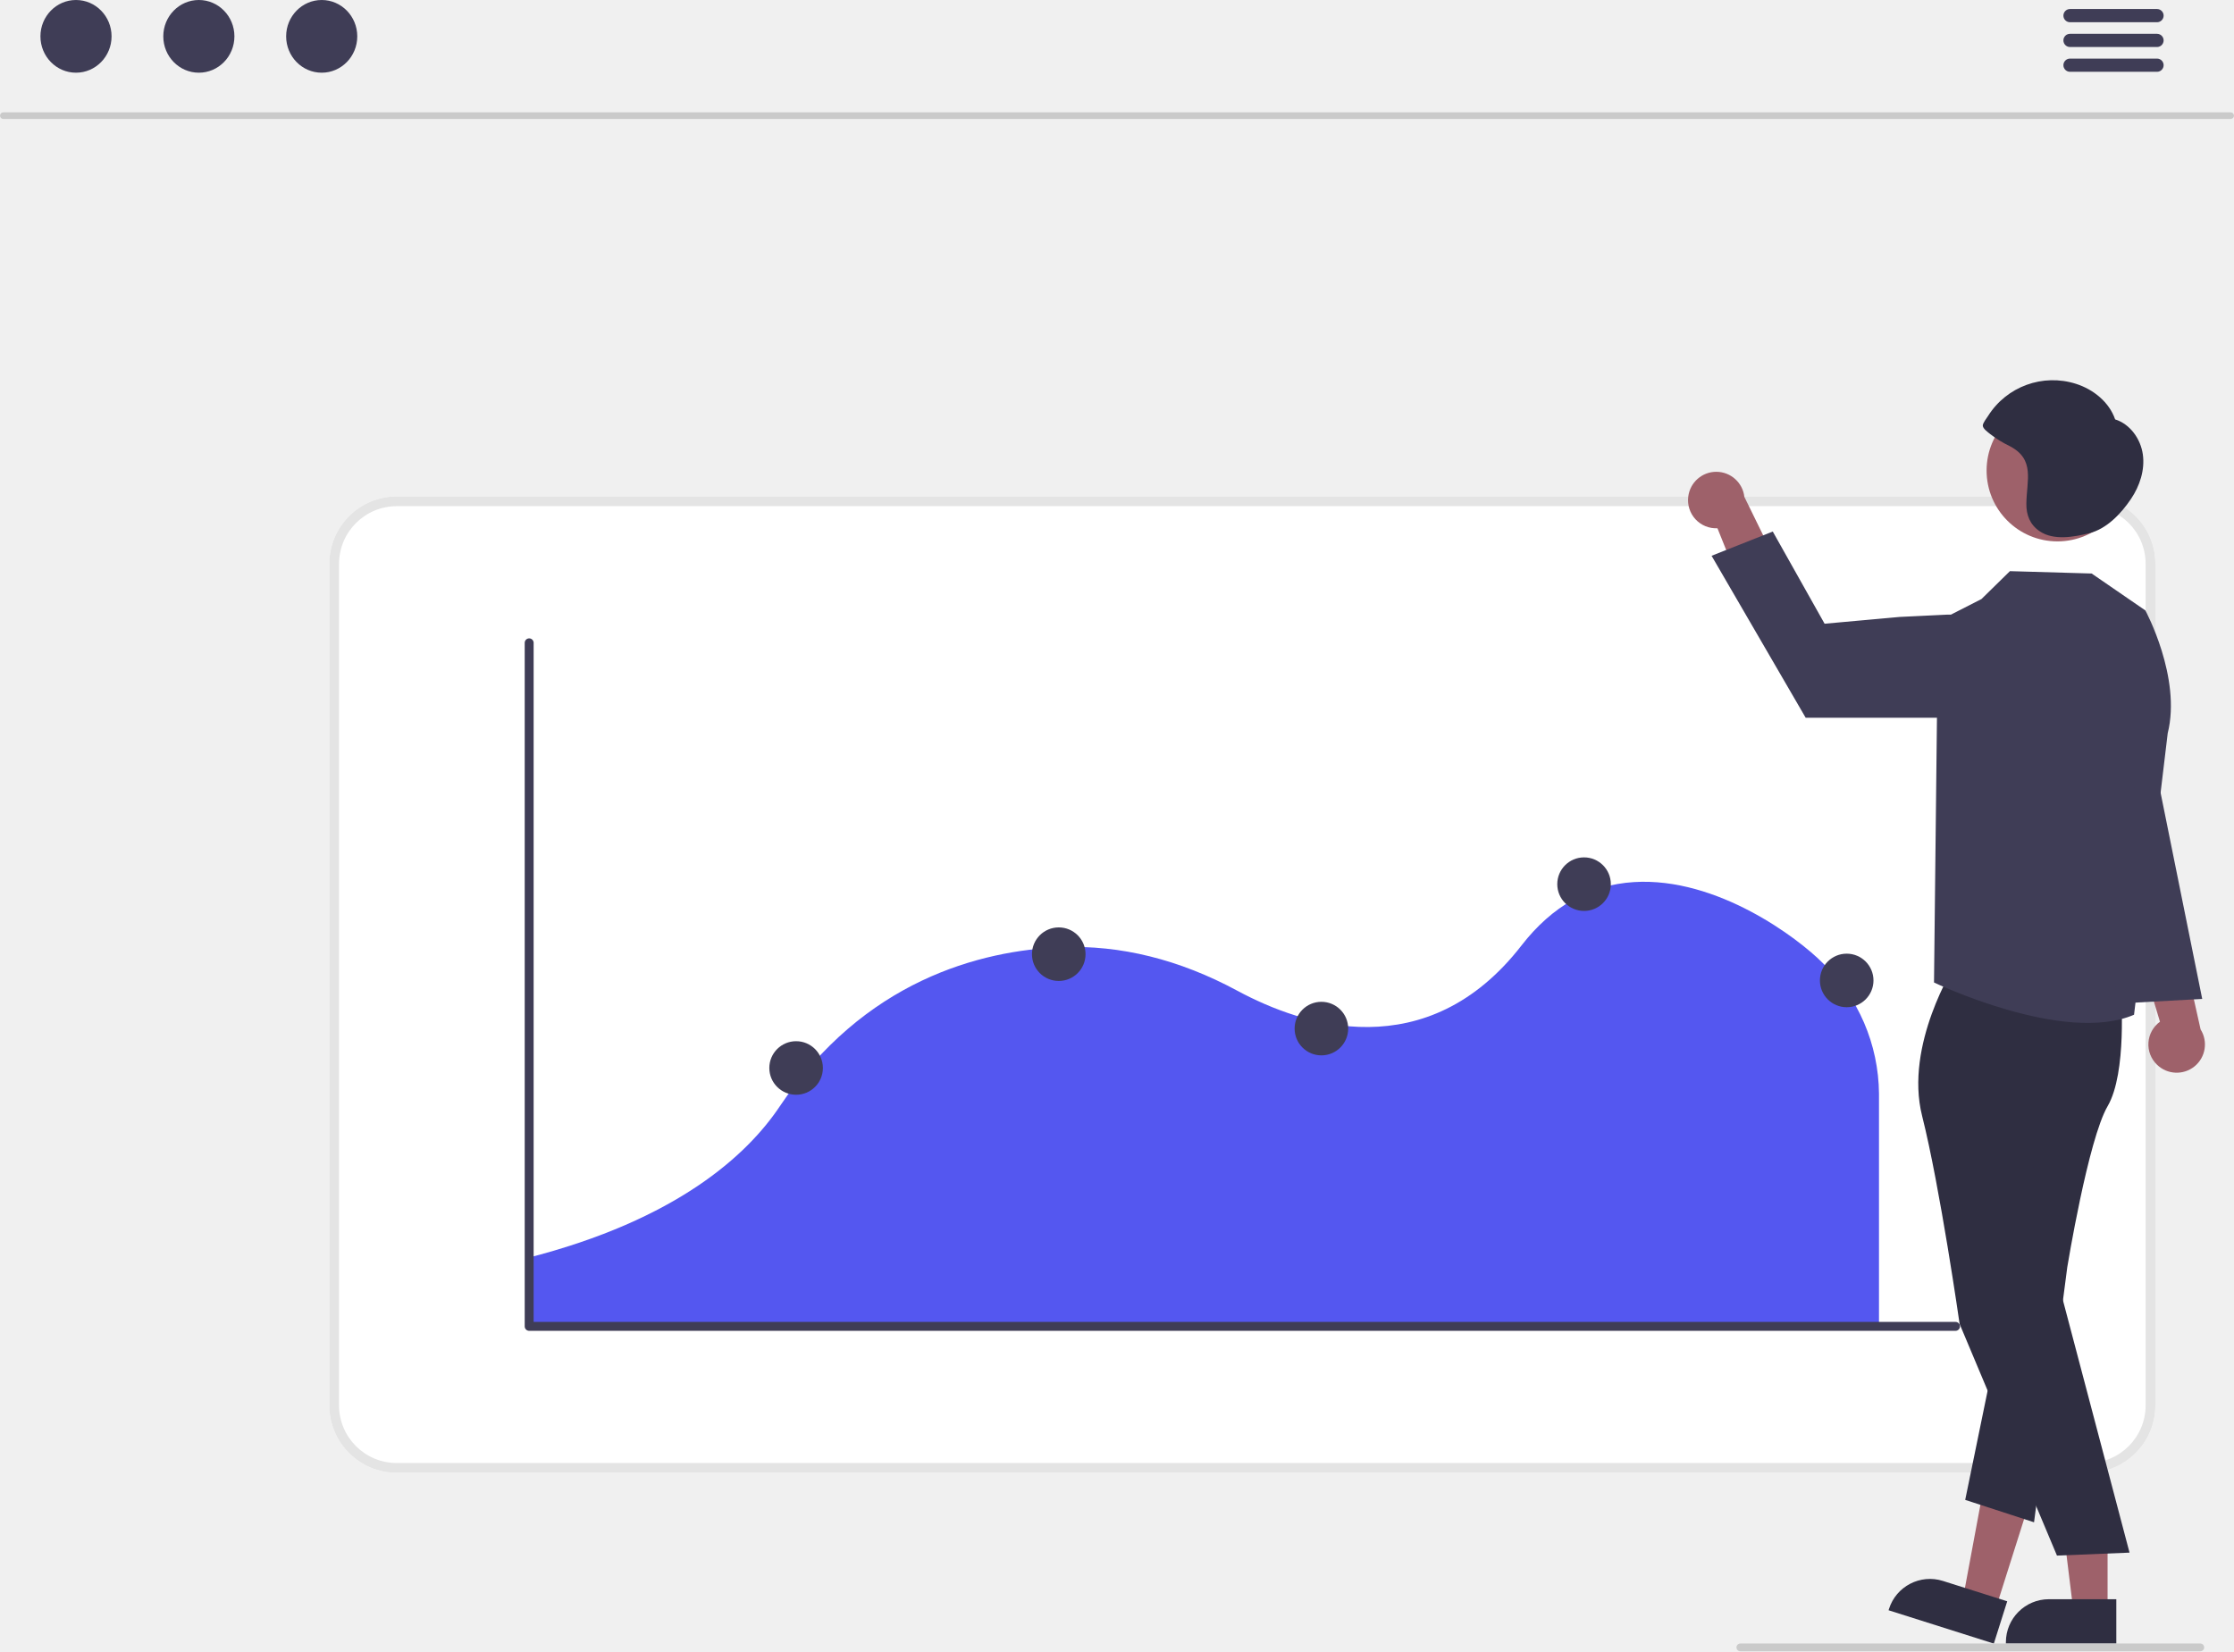
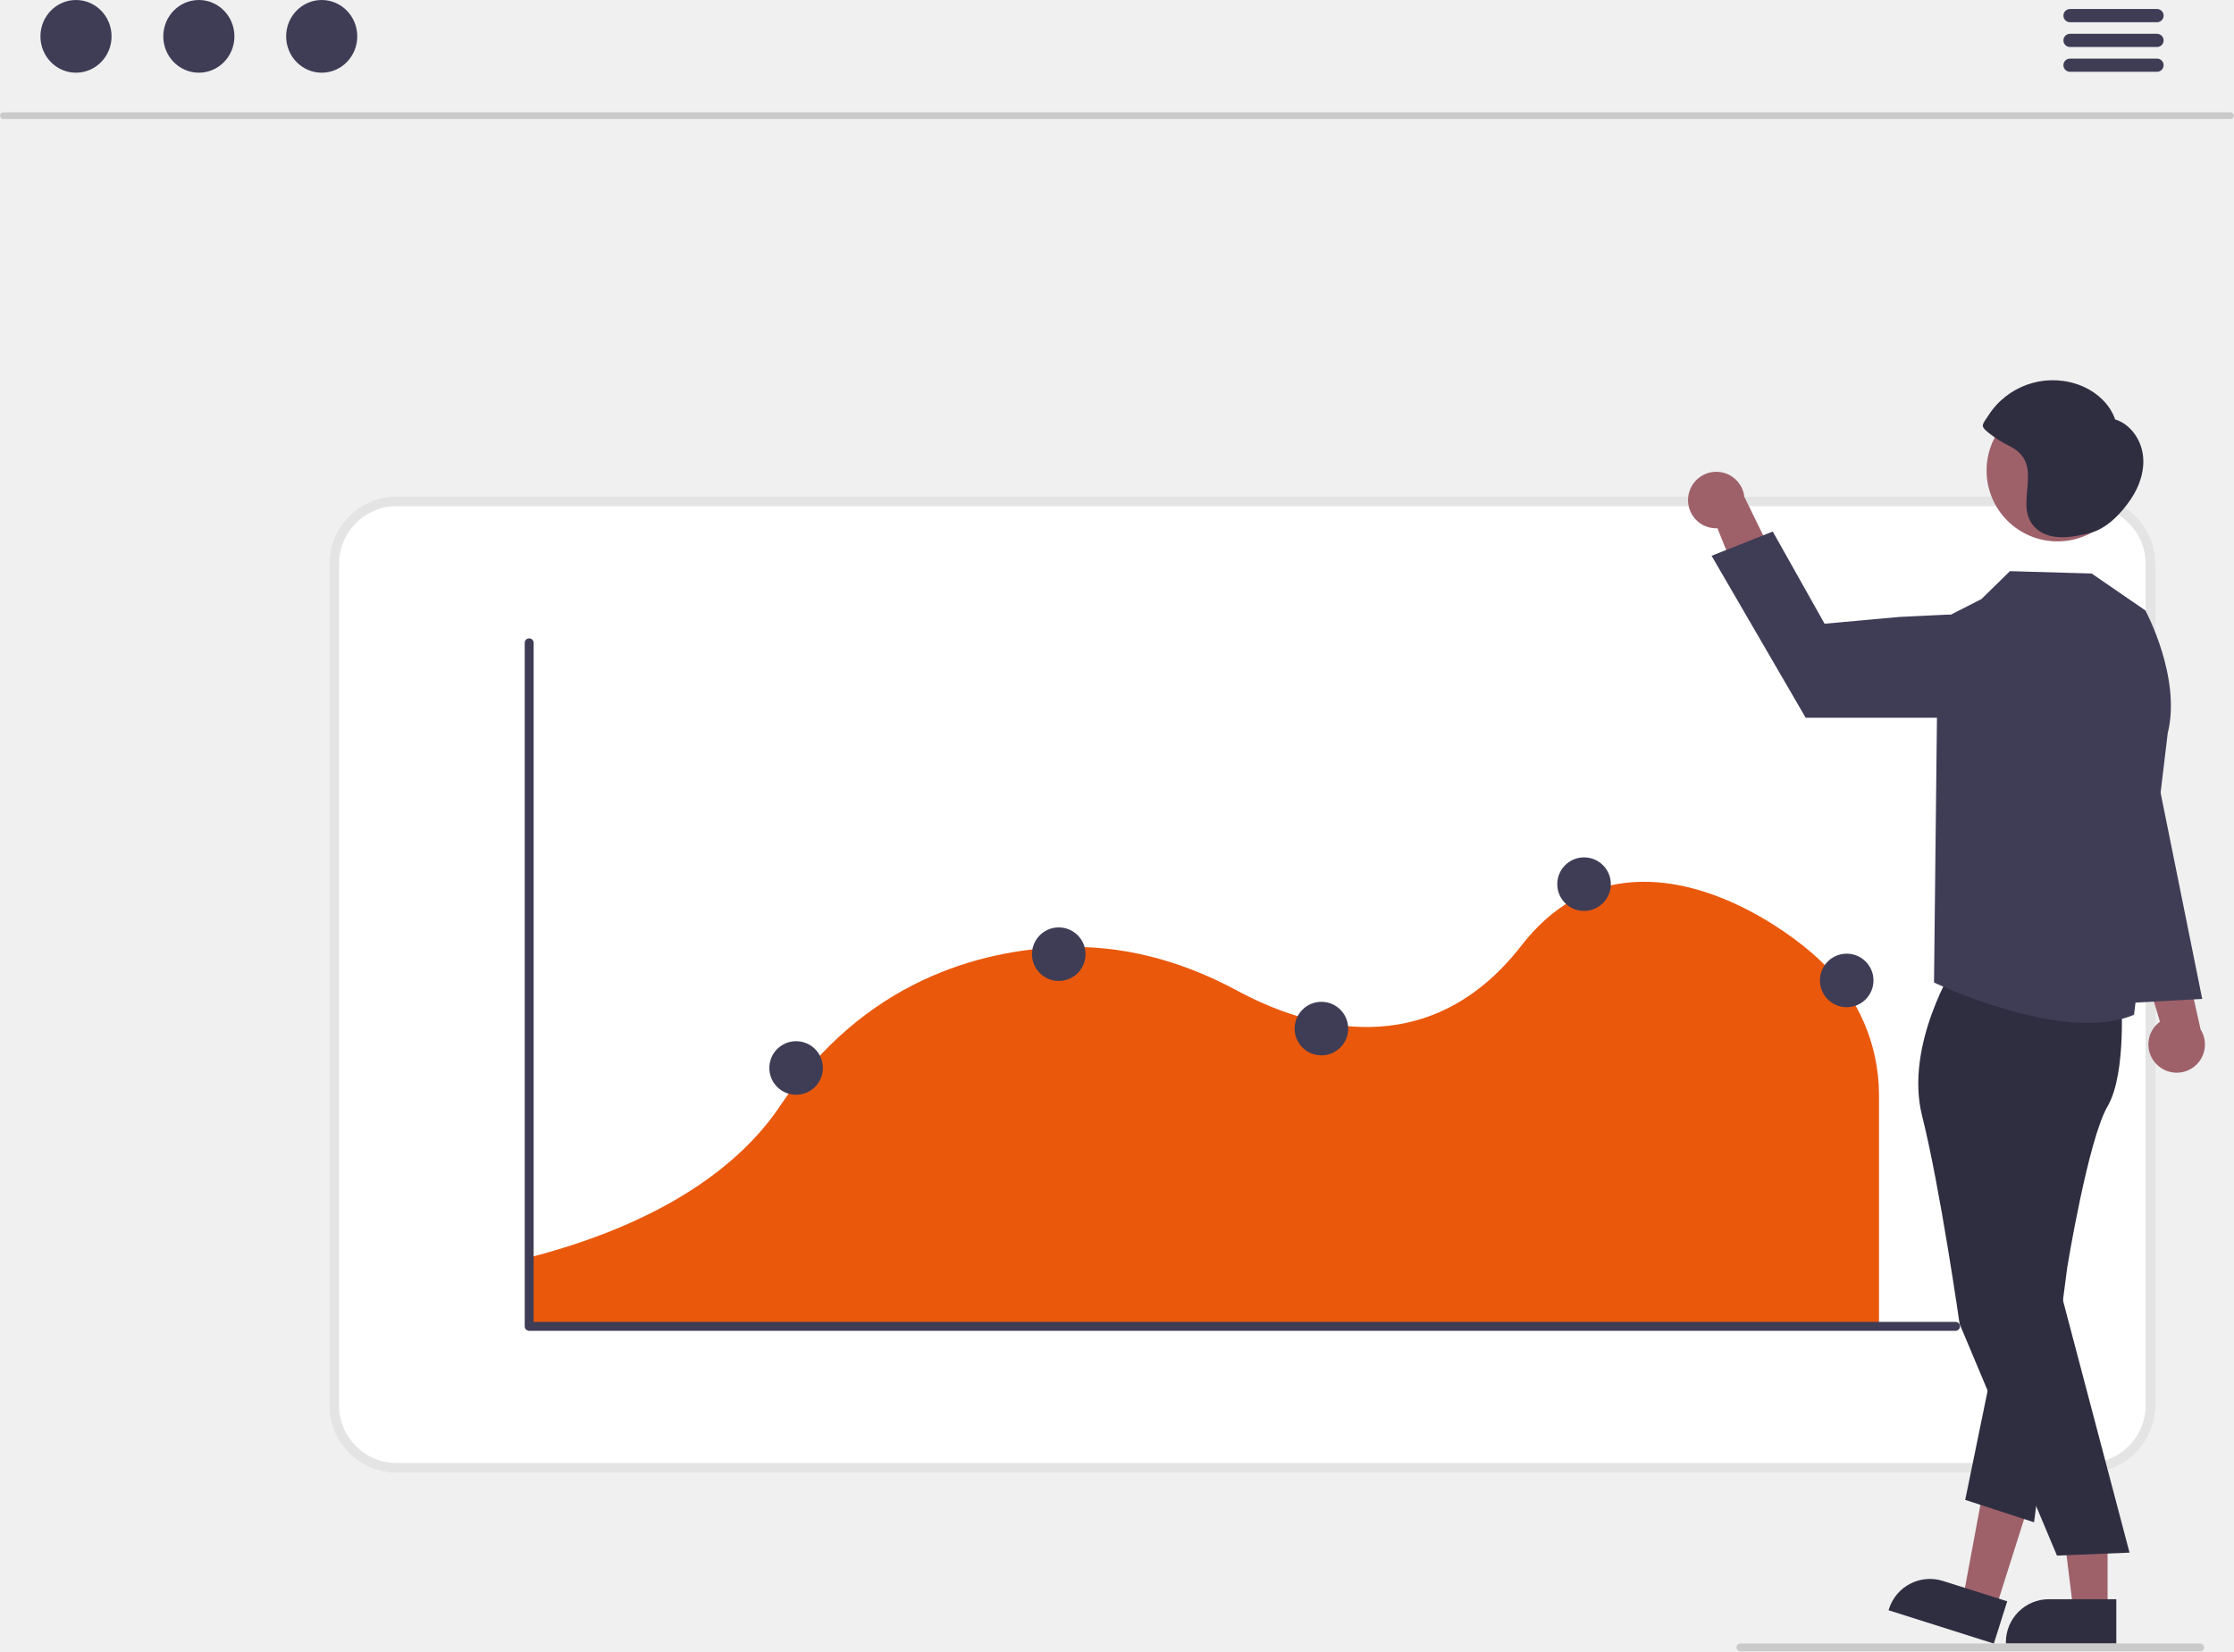
<svg xmlns="http://www.w3.org/2000/svg" data-name="Layer 1" width="686.31" height="507.375" viewBox="0 0 686.31 507.375">
  <path d="M839.552,703.688h-29.02c-.43-.78-.83-1.58-1.2-2.39-3.34-7.15-4.75-15.13-6.1-22.95l-2.19-12.7q10.5,7.635,20.99,15.26c2.28,1.66,4.61,3.39,6.8,5.26,4.61,3.91,8.59,8.43,10.15,14.17.08.32.16.64.22.96A19.466,19.466,0,0,1,839.552,703.688Z" transform="translate(-256.8451 -196.3123)" fill="#f0f0f0" />
  <path d="M843.622,701.298a.775.775,0,0,1-.01.15,10.487,10.487,0,0,1-.54,2.24H830.041a16.312,16.312,0,0,1-1.04-2.39,17.499,17.499,0,0,1-.85-3.39,35.218,35.218,0,0,1,.68-11.74c.25-1.25.52-2.51.79-3.75l1.54-7.08,7.71,12.39C841.452,691.878,844.132,696.448,843.622,701.298Z" transform="translate(-256.8451 -196.3123)" fill="#f0f0f0" />
  <path d="M942.162,232.865H257.838a1.016,1.016,0,0,1,0-2.031H942.162a1.016,1.016,0,0,1,0,2.031Z" transform="translate(-256.8451 -196.3123)" fill="#cacaca" />
  <ellipse cx="23.348" cy="11.169" rx="10.925" ry="11.169" fill="#3f3d56" />
  <ellipse cx="61.09" cy="11.169" rx="10.925" ry="11.169" fill="#3f3d56" />
  <ellipse cx="98.832" cy="11.169" rx="10.925" ry="11.169" fill="#3f3d56" />
  <path d="M919.548,203.144H892.732a2.031,2.031,0,0,1,0-4.061H919.548a2.031,2.031,0,0,1,0,4.061Z" transform="translate(-256.8451 -196.3123)" fill="#3f3d56" />
  <path d="M919.548,210.759H892.732a2.031,2.031,0,0,1,0-4.061H919.548a2.031,2.031,0,0,1,0,4.061Z" transform="translate(-256.8451 -196.3123)" fill="#3f3d56" />
  <path d="M919.548,218.374H892.732a2.031,2.031,0,0,1,0-4.061H919.548a2.031,2.031,0,0,1,0,4.061Z" transform="translate(-256.8451 -196.3123)" fill="#3f3d56" />
  <path d="M841.266,578.288H321.677a20.729,20.729,0,0,1-20.706-20.706V298.993a20.729,20.729,0,0,1,20.706-20.706H841.266a20.729,20.729,0,0,1,20.706,20.706V557.582A20.729,20.729,0,0,1,841.266,578.288Z" transform="translate(-256.8451 -196.3123)" fill="#f0f0f0" />
  <path d="M898.3,648.842H378.712a20.729,20.729,0,0,1-20.706-20.706V369.547a20.729,20.729,0,0,1,20.706-20.706H898.3a20.729,20.729,0,0,1,20.706,20.706V628.136A20.729,20.729,0,0,1,898.3,648.842Z" transform="translate(-256.8451 -196.3123)" fill="#fff" />
  <path d="M898.3,648.842H378.712a20.729,20.729,0,0,1-20.706-20.706V369.547a20.729,20.729,0,0,1,20.706-20.706H898.3a20.729,20.729,0,0,1,20.706,20.706V628.136A20.729,20.729,0,0,1,898.3,648.842Zm-519.588-297a17.726,17.726,0,0,0-17.706,17.706V628.136a17.726,17.726,0,0,0,17.706,17.706H898.3a17.726,17.726,0,0,0,17.706-17.706V369.547a17.726,17.726,0,0,0-17.706-17.706Z" transform="translate(-256.8451 -196.3123)" fill="#e4e4e4" />
-   <path d="M418.612,603.569H834.093V532.357a56.386,56.386,0,0,0-17.295-40.164l-.113-.11c-7.421-7.446-32.221-26.343-57.88-24.74-13.554.844-25.159,7.376-34.491,19.416-29.047,37.49-67.202,24.835-87.361,13.955-17.766-9.59-35.909-14.092-53.93-13.375-25.238.987-60.761,10.284-86.668,48.975-9.895,14.765-31.413,34.808-77.743,46.587Z" transform="translate(-256.8451 -196.3123)" fill="#5457f0" style="isolation:isolate" />
+   <path d="M418.612,603.569H834.093V532.357a56.386,56.386,0,0,0-17.295-40.164l-.113-.11c-7.421-7.446-32.221-26.343-57.88-24.74-13.554.844-25.159,7.376-34.491,19.416-29.047,37.49-67.202,24.835-87.361,13.955-17.766-9.59-35.909-14.092-53.93-13.375-25.238.987-60.761,10.284-86.668,48.975-9.895,14.765-31.413,34.808-77.743,46.587Z" transform="translate(-256.8451 -196.3123)" fill="#EA580C" style="isolation:isolate" />
  <path d="M857.6,605.225H419.412a1.371,1.371,0,0,1-1.371-1.371V393.83a1.371,1.371,0,0,1,2.743,0V602.482H857.6a1.371,1.371,0,1,1,0,2.743Z" transform="translate(-256.8451 -196.3123)" fill="#3f3d56" />
  <circle cx="325.261" cy="293.183" r="8.228" fill="#3f3d56" />
  <circle cx="486.639" cy="271.666" r="8.228" fill="#3f3d56" />
  <circle cx="405.95" cy="316.045" r="8.228" fill="#3f3d56" />
  <circle cx="244.573" cy="328.148" r="8.228" fill="#3f3d56" />
  <circle cx="567.327" cy="301.252" r="8.228" fill="#3f3d56" />
  <path d="M919.492,523.445a8.629,8.629,0,0,1,.921-13.199L911.542,480.894l15.271,4.549,6.083,27.176a8.675,8.675,0,0,1-13.404,10.826Z" transform="translate(-256.8451 -196.3123)" fill="#9e616a" />
  <path d="M775.498,348.9a8.629,8.629,0,0,0,8.97,9.726l11.426,28.455,9.076-13.097-12.242-25.014a8.675,8.675,0,0,0-17.23-.071Z" transform="translate(-256.8451 -196.3123)" fill="#9e616a" />
  <polygon points="647.472 494.812 636.952 494.812 631.948 454.235 647.474 454.236 647.472 494.812" fill="#9e616a" />
  <path d="M907,701.322l-33.921-.001v-.429A13.204,13.204,0,0,1,886.282,687.689h.001l20.718.001Z" transform="translate(-256.8451 -196.3123)" fill="#2f2e41" />
  <polygon points="613.047 494.478 603.018 491.303 610.493 451.107 625.295 455.794 613.047 494.478" fill="#9e616a" />
  <path d="M869.373,701.322l-32.339-10.238.129-.409a13.204,13.204,0,0,1,16.572-8.602l.001 0,19.751,6.253Z" transform="translate(-256.8451 -196.3123)" fill="#2f2e41" />
  <path d="M857.433,492.808s-15.609,24.509-10.093,46.383,11.522,63.92,11.522,63.92l29.906,71.172,22.293-.909L888.922,589.46l.875-56.106s15.387-26.814,12.391-35.162S857.433,492.808,857.433,492.808Z" transform="translate(-256.8451 -196.3123)" fill="#2f2e41" />
  <path d="M908.426,501.571s1.92,24.313-4.086,34.61-12.406,49.488-12.406,49.488l-10.209,78.382-21.147-6.882,18.032-87.818,14.173-69.079Z" transform="translate(-256.8451 -196.3123)" fill="#2f2e41" />
  <path d="M915.924,383.872l-16.499-11.341-25.108-.729-8.744,8.572-13.343,6.814-1.236,111.004s39.957,19.152,61.453,9.907l10.341-86.472C927.079,404.466,915.924,383.872,915.924,383.872Z" transform="translate(-256.8451 -196.3123)" fill="#3f3d56" />
  <path d="M855.582,416.852H811.573l-28.914-49.77,18.801-7.447,15.922,28.323,23.046-2.086,14.389-.696a15.847,15.847,0,0,1,16.494,17.759h0A15.866,15.866,0,0,1,855.582,416.852Z" transform="translate(-256.8451 -196.3123)" fill="#3f3d56" />
  <circle cx="632.073" cy="144.579" r="21.769" fill="#9e616a" />
  <path d="M915.149,335.939c-.668-4.779-3.905-9.317-8.509-10.765-1.829-5.31-6.672-9.22-12.024-10.924a23.487,23.487,0,0,0-27.001,9.848c-.41.644-1.669,2.226-1.634,2.994.045.976,1.538,1.984,2.288,2.599a33.539,33.539,0,0,0,5.981,3.692c7.828,4.058,5.222,10.436,5.116,17.664-.052,3.512,1.121,6.511,4.116,8.517,4.322,2.895,10.508,1.743,15.211.581,5.336-1.319,9.773-6.007,12.816-10.527C914.205,345.615,915.818,340.718,915.149,335.939Z" transform="translate(-256.8451 -196.3123)" fill="#2f2e41" />
  <polygon points="658.087 215.476 676.547 306.933 649.333 308.422 658.087 215.476" fill="#3f3d56" />
  <path d="M933.992,702.488a1.195,1.195,0,0,1-1.19,1.2H791.502a1.195,1.195,0,0,1,0-2.39H932.802A1.193,1.193,0,0,1,933.992,702.488Z" transform="translate(-256.8451 -196.3123)" fill="#cacaca" />
</svg>
